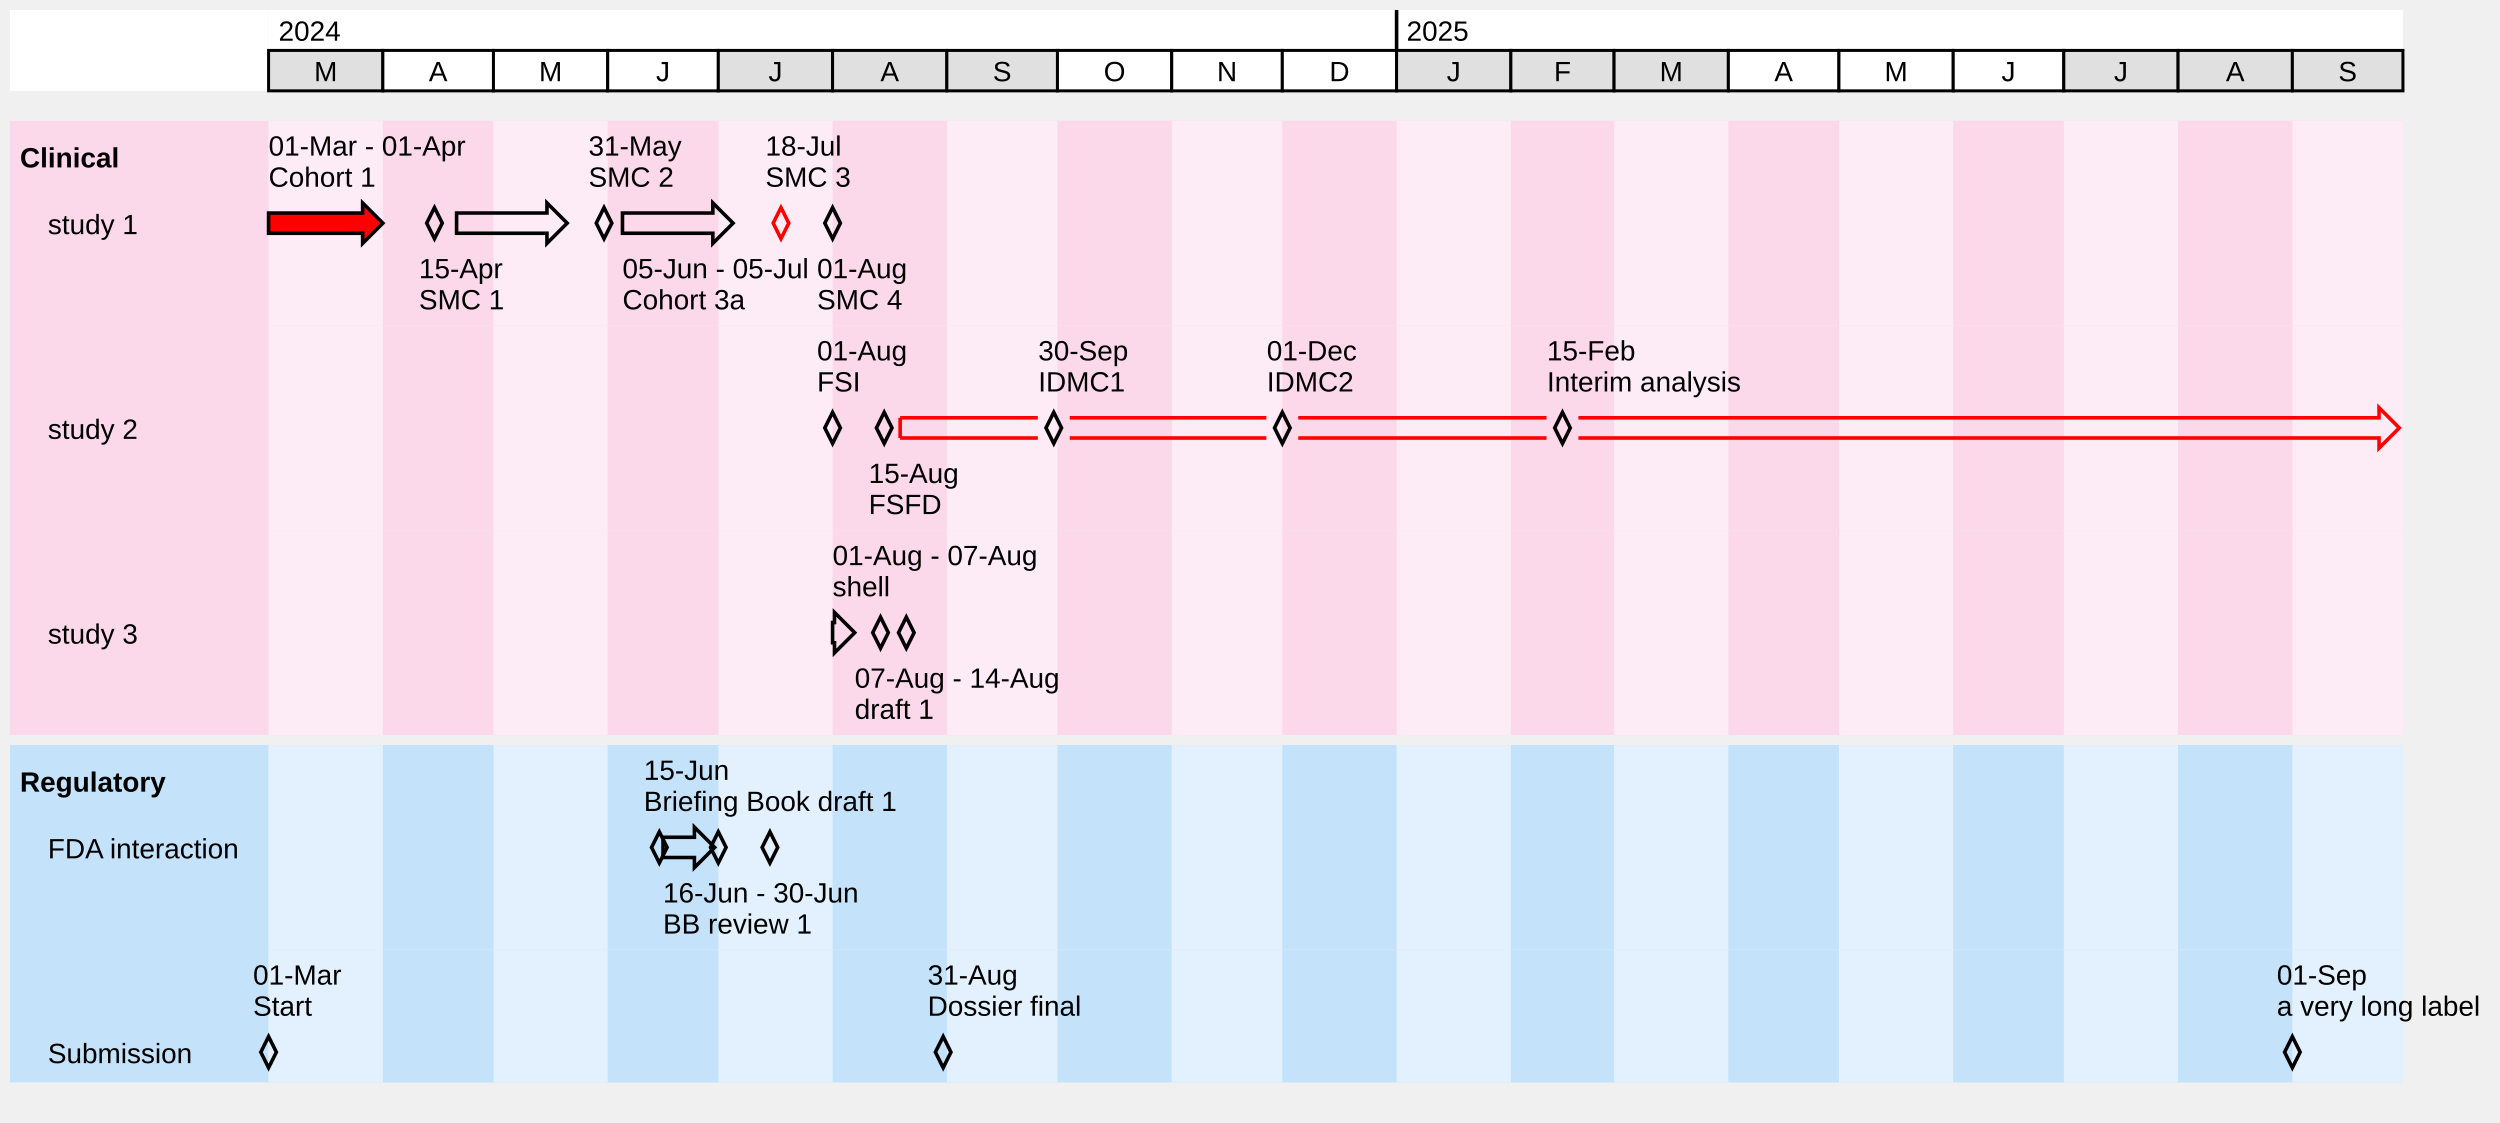
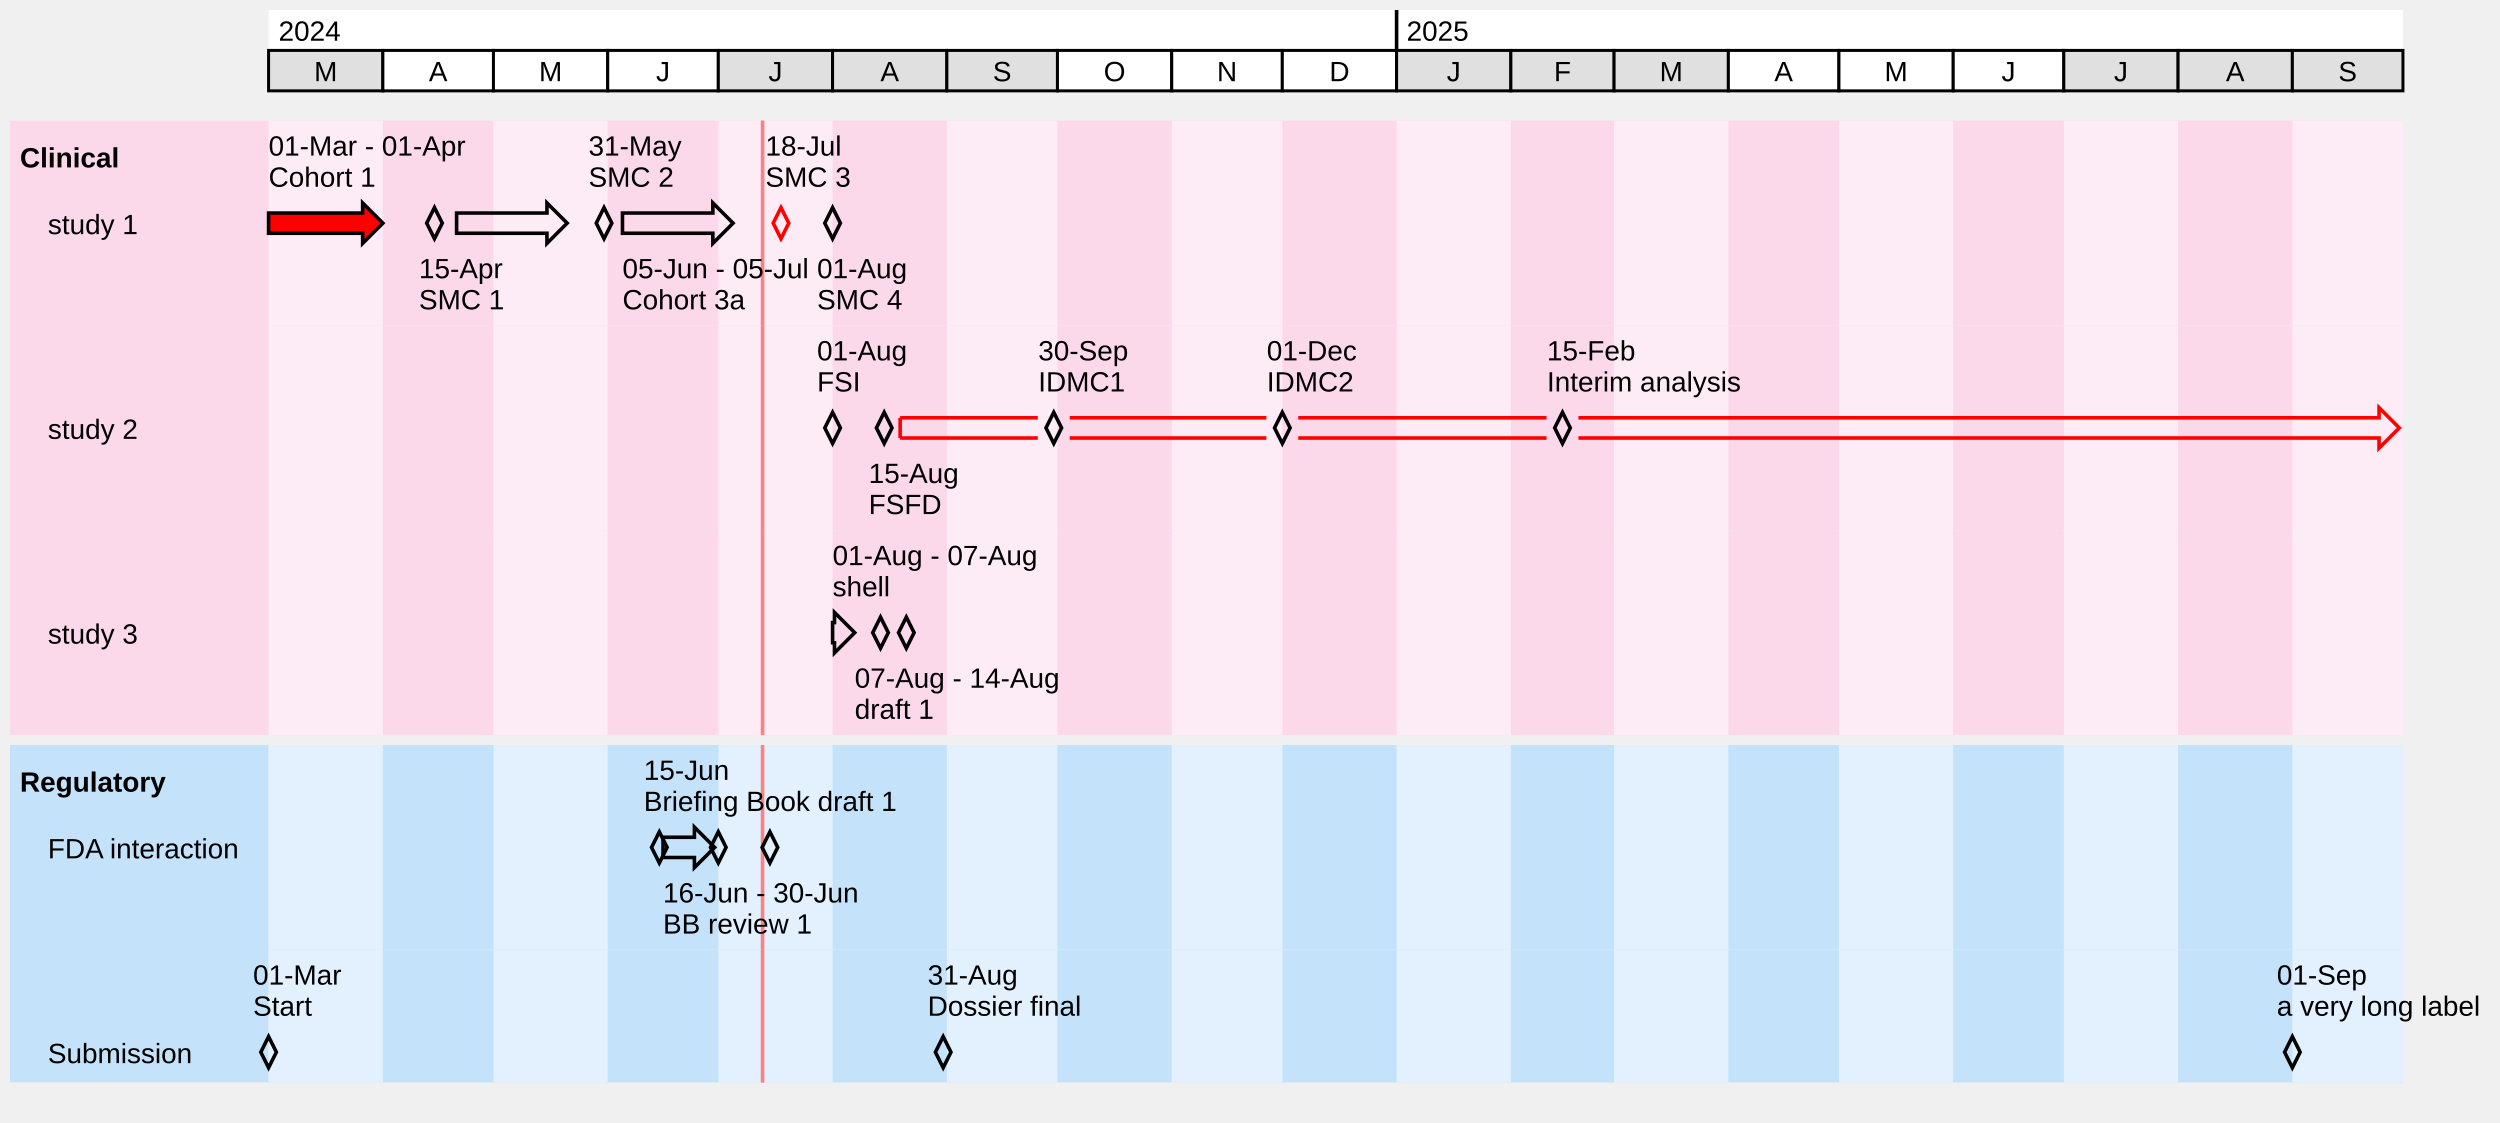
<svg xmlns="http://www.w3.org/2000/svg" width="1253.668" height="562.76" viewbox="0 0 1200 0.452">
  <style>text {font-family: Arial; font-size: 14.0px ;}</style>
-   <rect x="5" y="5" width="1200" height="40.56" style="stroke:black;  stroke-width:0; fill:#ffffff; fill-opacity:1" />
+   <rect x="5" y="5" width="1200" height="40.56" style="stroke:black;  stroke-width:0; fill:transparent; fill-opacity:1" />
  <text x="10" y="28.4" font-weight="bold" />
  <rect x="134.688" y="5" width="1070.312" height="20.28" style="stroke:black;  stroke-width:0; fill:#f0f0f0; fill-opacity:1" />
  <rect x="134.688" y="5" width="1070.312" height="20.28" style="stroke:transparent;  stroke-width:1; fill:white; fill-opacity:1" />
+   <text x="139.688" y="20.44" font-weight="normal">2024</text>
  <text x="705.345" y="20.44" font-weight="normal">2025</text>
  <line x1="700.345" y1="5" x2="700.345" y2="25.28" style="stroke:black; stroke-width:1.8; " />
-   <text x="139.688" y="20.44" font-weight="normal">2024</text>
  <text x="24.0" y="30.64" font-weight="normal" />
  <rect x="134.688" y="25.28" width="1070.312" height="20.28" style="stroke:black;  stroke-width:0; fill:#f0f0f0; fill-opacity:1" />
  <rect x="134.688" y="25.28" width="1070.312" height="20.28" style="stroke:black;  stroke-width:0; fill:white; fill-opacity:1" />
  <rect x="134.688" y="25.28" width="57.305" height="20.28" style="stroke:black;  stroke-width:1.5; fill:#e0e0e0; fill-opacity:1" />
  <text x="157.512" y="40.72" font-weight="normal">M</text>
  <rect x="191.993" y="25.28" width="55.457" height="20.28" style="stroke:black;  stroke-width:1.5; fill:white; fill-opacity:1" />
  <text x="215.049" y="40.72" font-weight="normal">A</text>
  <rect x="247.449" y="25.28" width="57.305" height="20.28" style="stroke:black;  stroke-width:1.5; fill:white; fill-opacity:1" />
  <text x="270.274" y="40.72" font-weight="normal">M</text>
  <rect x="304.754" y="25.28" width="55.457" height="20.28" style="stroke:black;  stroke-width:1.5; fill:white; fill-opacity:1" />
  <text x="328.983" y="40.72" font-weight="normal">J</text>
  <rect x="360.211" y="25.28" width="57.305" height="20.28" style="stroke:black;  stroke-width:1.5; fill:#e0e0e0; fill-opacity:1" />
  <text x="385.364" y="40.72" font-weight="normal">J</text>
  <rect x="417.516" y="25.28" width="57.305" height="20.28" style="stroke:black;  stroke-width:1.5; fill:#e0e0e0; fill-opacity:1" />
  <text x="441.497" y="40.72" font-weight="normal">A</text>
  <rect x="474.821" y="25.28" width="55.457" height="20.28" style="stroke:black;  stroke-width:1.5; fill:#e0e0e0; fill-opacity:1" />
  <text x="497.878" y="40.72" font-weight="normal">S</text>
  <rect x="530.278" y="25.28" width="57.305" height="20.28" style="stroke:black;  stroke-width:1.5; fill:white; fill-opacity:1" />
  <text x="553.485" y="40.72" font-weight="normal">O</text>
  <rect x="587.583" y="25.28" width="55.457" height="20.28" style="stroke:black;  stroke-width:1.5; fill:white; fill-opacity:1" />
  <text x="610.257" y="40.72" font-weight="normal">N</text>
  <rect x="643.04" y="25.28" width="57.305" height="20.28" style="stroke:black;  stroke-width:1.5; fill:white; fill-opacity:1" />
  <text x="666.638" y="40.72" font-weight="normal">D</text>
  <rect x="700.345" y="25.28" width="57.305" height="20.28" style="stroke:black;  stroke-width:1.5; fill:#e0e0e0; fill-opacity:1" />
  <text x="725.497" y="40.72" font-weight="normal">J</text>
  <rect x="757.65" y="25.28" width="51.759" height="20.28" style="stroke:black;  stroke-width:1.5; fill:#e0e0e0; fill-opacity:1" />
  <text x="779.256" y="40.72" font-weight="normal">F</text>
  <rect x="809.41" y="25.28" width="57.305" height="20.28" style="stroke:black;  stroke-width:1.5; fill:#e0e0e0; fill-opacity:1" />
  <text x="832.234" y="40.72" font-weight="normal">M</text>
  <rect x="866.715" y="25.28" width="55.457" height="20.28" style="stroke:black;  stroke-width:1.5; fill:white; fill-opacity:1" />
  <text x="889.771" y="40.72" font-weight="normal">A</text>
  <rect x="922.171" y="25.28" width="57.305" height="20.28" style="stroke:black;  stroke-width:1.5; fill:white; fill-opacity:1" />
  <text x="944.996" y="40.72" font-weight="normal">M</text>
  <rect x="979.476" y="25.28" width="55.457" height="20.28" style="stroke:black;  stroke-width:1.5; fill:white; fill-opacity:1" />
  <text x="1003.705" y="40.72" font-weight="normal">J</text>
  <rect x="1034.933" y="25.28" width="57.305" height="20.28" style="stroke:black;  stroke-width:1.5; fill:#e0e0e0; fill-opacity:1" />
  <text x="1060.086" y="40.72" font-weight="normal">J</text>
  <rect x="1092.238" y="25.28" width="57.305" height="20.28" style="stroke:black;  stroke-width:1.5; fill:#e0e0e0; fill-opacity:1" />
  <text x="1116.219" y="40.72" font-weight="normal">A</text>
  <rect x="1149.543" y="25.28" width="55.457" height="20.28" style="stroke:black;  stroke-width:1.5; fill:#e0e0e0; fill-opacity:1" />
  <text x="1172.6" y="40.72" font-weight="normal">S</text>
  <text x="24.0" y="50.92" font-weight="normal" />
  <rect x="5" y="60.56" width="1200" height="308.04" style="stroke:black;  stroke-width:0; fill:#fbd8ea; fill-opacity:1" />
  <text x="10" y="83.96" font-weight="bold">Clinical</text>
  <rect x="134.688" y="60.56" width="1070.312" height="102.68" style="stroke:black;  stroke-width:0; fill:#f0f0f0; fill-opacity:1" />
  <rect x="134.688" y="60.56" width="1070.312" height="102.68" style="stroke:transparent;  stroke-width:1; fill:#fbd8ea; fill-opacity:1" />
+   <line x1="382.394" y1="60.56" x2="382.394" y2="163.24" style="stroke:red; stroke-width:1.8; " />
  <rect x="134.688" y="60.56" width="57.305" height="102.68" style="stroke:black;  stroke-width:0; fill:white; fill-opacity:0.5" />
  <rect x="247.449" y="60.56" width="57.305" height="102.68" style="stroke:black;  stroke-width:0; fill:white; fill-opacity:0.5" />
  <rect x="360.211" y="60.56" width="57.305" height="102.68" style="stroke:black;  stroke-width:0; fill:white; fill-opacity:0.5" />
  <rect x="474.821" y="60.56" width="55.457" height="102.68" style="stroke:black;  stroke-width:0; fill:white; fill-opacity:0.5" />
  <rect x="587.583" y="60.56" width="55.457" height="102.68" style="stroke:black;  stroke-width:0; fill:white; fill-opacity:0.5" />
  <rect x="700.345" y="60.56" width="57.305" height="102.68" style="stroke:black;  stroke-width:0; fill:white; fill-opacity:0.5" />
  <rect x="809.41" y="60.56" width="57.305" height="102.68" style="stroke:black;  stroke-width:0; fill:white; fill-opacity:0.5" />
  <rect x="922.171" y="60.56" width="57.305" height="102.68" style="stroke:black;  stroke-width:0; fill:white; fill-opacity:0.5" />
  <rect x="1034.933" y="60.56" width="57.305" height="102.68" style="stroke:black;  stroke-width:0; fill:white; fill-opacity:0.5" />
  <rect x="1149.543" y="60.56" width="55.457" height="102.68" style="stroke:black;  stroke-width:0; fill:white; fill-opacity:0.5" />
  <path d="M134.688, 116.97 L134.688, 106.83 L181.853, 106.83 L181.853, 101.76 L191.993, 111.9 L181.853, 122.04 L181.853, 116.97 L134.688, 116.97 Z" style="stroke: black; fill: red; stroke-width:1.8; " />
  <path d="M213.969, 111.9 L217.872, 104.092 L221.776, 111.9 L217.872, 119.708 L213.969, 111.9 Z" style="stroke: black; fill: none; stroke-width:1.8; " />
  <path d="M228.964, 116.97 L228.964, 106.83 L274.28, 106.83 L274.28, 101.76 L284.42, 111.9 L274.28, 122.04 L274.28, 116.97 L228.964, 116.97 Z" style="stroke: black; fill: none; stroke-width:1.8; " />
  <path d="M299.002, 111.9 L302.906, 104.092 L306.81, 111.9 L302.906, 119.708 L299.002, 111.9 Z" style="stroke: black; fill: none; stroke-width:1.8; " />
  <path d="M312.149, 116.97 L312.149, 106.83 L357.465, 106.83 L357.465, 101.76 L367.605, 111.9 L357.465, 122.04 L357.465, 116.97 L312.149, 116.97 Z" style="stroke: black; fill: none; stroke-width:1.8; " />
  <path d="M387.733, 111.9 L391.636, 104.092 L395.54, 111.9 L391.636, 119.708 L387.733, 111.9 Z" style="stroke: red; fill: none; stroke-width:1.8; " />
  <path d="M413.612, 111.9 L417.516, 104.092 L421.42, 111.9 L417.516, 119.708 L413.612, 111.9 Z" style="stroke: black; fill: none; stroke-width:1.8; " />
  <text x="134.688" y="78.04" font-weight="normal">01-Mar - 01-Apr</text>
  <text x="134.688" y="93.64" font-weight="normal">Cohort 1</text>
  <text x="295.125" y="78.04" font-weight="normal">31-May</text>
  <text x="295.125" y="93.64" font-weight="normal">SMC 2</text>
  <text x="383.855" y="78.04" font-weight="normal">18-Jul</text>
  <text x="383.855" y="93.64" font-weight="normal">SMC 3</text>
  <text x="210.091" y="139.52" font-weight="normal">15-Apr</text>
  <text x="210.091" y="155.12" font-weight="normal">SMC 1</text>
  <text x="312.149" y="139.52" font-weight="normal">05-Jun - 05-Jul</text>
  <text x="312.149" y="155.12" font-weight="normal">Cohort 3a</text>
  <text x="409.735" y="139.52" font-weight="normal">01-Aug</text>
  <text x="409.735" y="155.12" font-weight="normal">SMC 4</text>
  <text x="24.0" y="117.4" font-weight="normal">study 1</text>
  <rect x="134.688" y="163.24" width="1070.312" height="102.68" style="stroke:black;  stroke-width:0; fill:#f0f0f0; fill-opacity:1" />
  <rect x="134.688" y="163.24" width="1070.312" height="102.68" style="stroke:transparent;  stroke-width:1; fill:#fbd8ea; fill-opacity:1" />
+   <line x1="382.394" y1="163.24" x2="382.394" y2="265.92" style="stroke:red; stroke-width:1.8; " />
  <rect x="134.688" y="163.24" width="57.305" height="102.68" style="stroke:black;  stroke-width:0; fill:white; fill-opacity:0.5" />
  <rect x="247.449" y="163.24" width="57.305" height="102.68" style="stroke:black;  stroke-width:0; fill:white; fill-opacity:0.5" />
  <rect x="360.211" y="163.24" width="57.305" height="102.68" style="stroke:black;  stroke-width:0; fill:white; fill-opacity:0.5" />
  <rect x="474.821" y="163.24" width="55.457" height="102.68" style="stroke:black;  stroke-width:0; fill:white; fill-opacity:0.5" />
  <rect x="587.583" y="163.24" width="55.457" height="102.68" style="stroke:black;  stroke-width:0; fill:white; fill-opacity:0.5" />
  <rect x="700.345" y="163.24" width="57.305" height="102.68" style="stroke:black;  stroke-width:0; fill:white; fill-opacity:0.5" />
  <rect x="809.41" y="163.24" width="57.305" height="102.68" style="stroke:black;  stroke-width:0; fill:white; fill-opacity:0.5" />
  <rect x="922.171" y="163.24" width="57.305" height="102.68" style="stroke:black;  stroke-width:0; fill:white; fill-opacity:0.5" />
  <rect x="1034.933" y="163.24" width="57.305" height="102.68" style="stroke:black;  stroke-width:0; fill:white; fill-opacity:0.5" />
  <rect x="1149.543" y="163.24" width="55.457" height="102.68" style="stroke:black;  stroke-width:0; fill:white; fill-opacity:0.5" />
  <path d="M413.612, 214.58 L417.516, 206.772 L421.42, 214.58 L417.516, 222.388 L413.612, 214.58 Z" style="stroke: black; fill: none; stroke-width:1.8; " />
  <path d="M439.492, 214.58 L443.396, 206.772 L447.3, 214.58 L443.396, 222.388 L439.492, 214.58 Z" style="stroke: black; fill: none; stroke-width:1.8; " />
  <line x1="451.396" y1="209.51" x2="520.429" y2="209.51" style="stroke:red; stroke-width:1.8; " />
  <line x1="451.396" y1="219.65" x2="520.429" y2="219.65" style="stroke:red; stroke-width:1.8; " />
  <line x1="451.396" y1="209.51" x2="451.396" y2="219.65" style="stroke:red; stroke-width:1.8; " />
  <line x1="536.429" y1="209.51" x2="635.04" y2="209.51" style="stroke:red; stroke-width:1.8; " />
  <line x1="536.429" y1="219.65" x2="635.04" y2="219.65" style="stroke:red; stroke-width:1.8; " />
  <line x1="651.04" y1="209.51" x2="775.53" y2="209.51" style="stroke:red; stroke-width:1.8; " />
  <line x1="651.04" y1="219.65" x2="775.53" y2="219.65" style="stroke:red; stroke-width:1.8; " />
  <path d="M791.53, 209.51 L1193.011, 209.51 L1193.011, 204.44 L1203.151, 214.58 L1193.011, 224.72 L1193.011, 219.65 L791.53, 219.65 " style="stroke: red; fill: none; stroke-width:1.8; " />
  <path d="M524.526, 214.58 L528.429, 206.772 L532.333, 214.58 L528.429, 222.388 L524.526, 214.58 Z" style="stroke: black; fill: none; stroke-width:1.8; " />
  <path d="M639.136, 214.58 L643.04, 206.772 L646.944, 214.58 L643.04, 222.388 L639.136, 214.58 Z" style="stroke: black; fill: none; stroke-width:1.8; " />
  <path d="M779.626, 214.58 L783.53, 206.772 L787.434, 214.58 L783.53, 222.388 L779.626, 214.58 Z" style="stroke: black; fill: none; stroke-width:1.8; " />
  <text x="409.735" y="180.72" font-weight="normal">01-Aug</text>
  <text x="409.735" y="196.32" font-weight="normal">FSI</text>
  <text x="520.648" y="180.72" font-weight="normal">30-Sep</text>
  <text x="520.648" y="196.32" font-weight="normal">IDMC1</text>
  <text x="635.258" y="180.72" font-weight="normal">01-Dec</text>
  <text x="635.258" y="196.32" font-weight="normal">IDMC2</text>
  <text x="775.749" y="180.72" font-weight="normal">15-Feb</text>
  <text x="775.749" y="196.32" font-weight="normal">Interim analysis</text>
  <text x="435.615" y="242.2" font-weight="normal">15-Aug</text>
  <text x="435.615" y="257.8" font-weight="normal">FSFD</text>
  <text x="24.0" y="220.08" font-weight="normal">study 2</text>
  <rect x="134.688" y="265.92" width="1070.312" height="102.68" style="stroke:black;  stroke-width:0; fill:#f0f0f0; fill-opacity:1" />
  <rect x="134.688" y="265.92" width="1070.312" height="102.68" style="stroke:transparent;  stroke-width:1; fill:#fbd8ea; fill-opacity:1" />
+   <line x1="382.394" y1="265.92" x2="382.394" y2="368.6" style="stroke:red; stroke-width:1.8; " />
  <rect x="134.688" y="265.92" width="57.305" height="102.68" style="stroke:black;  stroke-width:0; fill:white; fill-opacity:0.5" />
  <rect x="247.449" y="265.92" width="57.305" height="102.68" style="stroke:black;  stroke-width:0; fill:white; fill-opacity:0.5" />
  <rect x="360.211" y="265.92" width="57.305" height="102.68" style="stroke:black;  stroke-width:0; fill:white; fill-opacity:0.5" />
  <rect x="474.821" y="265.92" width="55.457" height="102.68" style="stroke:black;  stroke-width:0; fill:white; fill-opacity:0.5" />
  <rect x="587.583" y="265.92" width="55.457" height="102.68" style="stroke:black;  stroke-width:0; fill:white; fill-opacity:0.5" />
  <rect x="700.345" y="265.92" width="57.305" height="102.68" style="stroke:black;  stroke-width:0; fill:white; fill-opacity:0.5" />
  <rect x="809.41" y="265.92" width="57.305" height="102.68" style="stroke:black;  stroke-width:0; fill:white; fill-opacity:0.5" />
  <rect x="922.171" y="265.92" width="57.305" height="102.68" style="stroke:black;  stroke-width:0; fill:white; fill-opacity:0.5" />
  <rect x="1034.933" y="265.92" width="57.305" height="102.68" style="stroke:black;  stroke-width:0; fill:white; fill-opacity:0.5" />
  <rect x="1149.543" y="265.92" width="55.457" height="102.68" style="stroke:black;  stroke-width:0; fill:white; fill-opacity:0.5" />
  <path d="M417.516, 322.33 L417.516, 312.19 L418.468, 312.19 L418.468, 307.12 L428.608, 317.26 L418.468, 327.4 L418.468, 322.33 L417.516, 322.33 Z" style="stroke: black; fill: none; stroke-width:1.8; " />
  <path d="M437.643, 317.26 L441.547, 309.452 L445.451, 317.26 L441.547, 325.068 L437.643, 317.26 Z" style="stroke: black; fill: none; stroke-width:1.8; " />
  <path d="M450.583, 317.26 L454.487, 309.452 L458.391, 317.26 L454.487, 325.068 L450.583, 317.26 Z" style="stroke: black; fill: none; stroke-width:1.8; " />
  <text x="417.516" y="283.4" font-weight="normal">01-Aug - 07-Aug</text>
  <text x="417.516" y="299" font-weight="normal">shell</text>
  <text x="428.608" y="344.88" font-weight="normal">07-Aug - 14-Aug</text>
  <text x="428.608" y="360.48" font-weight="normal">draft 1</text>
  <text x="24.0" y="322.76" font-weight="normal">study 3</text>
  <rect x="5" y="373.6" width="1200" height="169.16" style="stroke:black;  stroke-width:0; fill:#c4e2fa; fill-opacity:1" />
  <text x="10" y="397.0" font-weight="bold">Regulatory</text>
  <rect x="134.688" y="373.6" width="1070.312" height="102.68" style="stroke:black;  stroke-width:0; fill:#f0f0f0; fill-opacity:1" />
  <rect x="134.688" y="373.6" width="1070.312" height="102.68" style="stroke:transparent;  stroke-width:1; fill:#c4e2fa; fill-opacity:1" />
+   <line x1="382.394" y1="373.6" x2="382.394" y2="476.28" style="stroke:red; stroke-width:1.8; " />
  <rect x="134.688" y="373.6" width="57.305" height="102.68" style="stroke:black;  stroke-width:0; fill:white; fill-opacity:0.5" />
  <rect x="247.449" y="373.6" width="57.305" height="102.68" style="stroke:black;  stroke-width:0; fill:white; fill-opacity:0.5" />
  <rect x="360.211" y="373.6" width="57.305" height="102.68" style="stroke:black;  stroke-width:0; fill:white; fill-opacity:0.5" />
  <rect x="474.821" y="373.6" width="55.457" height="102.68" style="stroke:black;  stroke-width:0; fill:white; fill-opacity:0.5" />
  <rect x="587.583" y="373.6" width="55.457" height="102.68" style="stroke:black;  stroke-width:0; fill:white; fill-opacity:0.5" />
  <rect x="700.345" y="373.6" width="57.305" height="102.68" style="stroke:black;  stroke-width:0; fill:white; fill-opacity:0.5" />
  <rect x="809.41" y="373.6" width="57.305" height="102.68" style="stroke:black;  stroke-width:0; fill:white; fill-opacity:0.5" />
  <rect x="922.171" y="373.6" width="57.305" height="102.68" style="stroke:black;  stroke-width:0; fill:white; fill-opacity:0.5" />
  <rect x="1034.933" y="373.6" width="57.305" height="102.68" style="stroke:black;  stroke-width:0; fill:white; fill-opacity:0.5" />
  <rect x="1149.543" y="373.6" width="55.457" height="102.68" style="stroke:black;  stroke-width:0; fill:white; fill-opacity:0.5" />
  <path d="M326.73, 424.94 L330.634, 417.132 L334.538, 424.94 L330.634, 432.748 L326.73, 424.94 Z" style="stroke: black; fill: none; stroke-width:1.8; " />
  <path d="M332.483, 430.01 L332.483, 419.87 L348.222, 419.87 L348.222, 414.8 L358.362, 424.94 L348.222, 435.08 L348.222, 430.01 L332.483, 430.01 Z" style="stroke: black; fill: none; stroke-width:1.8; " />
  <path d="M356.307, 424.94 L360.211, 417.132 L364.115, 424.94 L360.211, 432.748 L356.307, 424.94 Z" style="stroke: black; fill: none; stroke-width:1.8; " />
  <path d="M382.187, 424.94 L386.091, 417.132 L389.995, 424.94 L386.091, 432.748 L382.187, 424.94 Z" style="stroke: black; fill: none; stroke-width:1.8; " />
  <text x="322.853" y="391.08" font-weight="normal">15-Jun</text>
  <text x="322.853" y="406.68" font-weight="normal">Briefing Book draft 1</text>
  <text x="332.483" y="452.56" font-weight="normal">16-Jun - 30-Jun</text>
  <text x="332.483" y="468.16" font-weight="normal">BB review 1</text>
  <text x="24.0" y="430.44" font-weight="normal">FDA interaction</text>
  <rect x="134.688" y="476.28" width="1070.312" height="66.48" style="stroke:black;  stroke-width:0; fill:#f0f0f0; fill-opacity:1" />
  <rect x="134.688" y="476.28" width="1070.312" height="66.48" style="stroke:transparent;  stroke-width:1; fill:#c4e2fa; fill-opacity:1" />
+   <line x1="382.394" y1="476.28" x2="382.394" y2="542.76" style="stroke:red; stroke-width:1.8; " />
  <rect x="134.688" y="476.28" width="57.305" height="66.48" style="stroke:black;  stroke-width:0; fill:white; fill-opacity:0.5" />
  <rect x="247.449" y="476.28" width="57.305" height="66.48" style="stroke:black;  stroke-width:0; fill:white; fill-opacity:0.5" />
  <rect x="360.211" y="476.28" width="57.305" height="66.48" style="stroke:black;  stroke-width:0; fill:white; fill-opacity:0.5" />
  <rect x="474.821" y="476.28" width="55.457" height="66.48" style="stroke:black;  stroke-width:0; fill:white; fill-opacity:0.5" />
  <rect x="587.583" y="476.28" width="55.457" height="66.48" style="stroke:black;  stroke-width:0; fill:white; fill-opacity:0.5" />
  <rect x="700.345" y="476.28" width="57.305" height="66.48" style="stroke:black;  stroke-width:0; fill:white; fill-opacity:0.5" />
  <rect x="809.41" y="476.28" width="57.305" height="66.48" style="stroke:black;  stroke-width:0; fill:white; fill-opacity:0.5" />
  <rect x="922.171" y="476.28" width="57.305" height="66.48" style="stroke:black;  stroke-width:0; fill:white; fill-opacity:0.5" />
  <rect x="1034.933" y="476.28" width="57.305" height="66.48" style="stroke:black;  stroke-width:0; fill:white; fill-opacity:0.5" />
  <rect x="1149.543" y="476.28" width="55.457" height="66.48" style="stroke:black;  stroke-width:0; fill:white; fill-opacity:0.5" />
  <path d="M130.784, 527.62 L134.688, 519.812 L138.591, 527.62 L134.688, 535.428 L130.784, 527.62 Z" style="stroke: black; fill: none; stroke-width:1.8; " />
  <path d="M469.069, 527.62 L472.973, 519.812 L476.877, 527.62 L472.973, 535.428 L469.069, 527.62 Z" style="stroke: black; fill: none; stroke-width:1.8; " />
  <path d="M1145.639, 527.62 L1149.543, 519.812 L1153.447, 527.62 L1149.543, 535.428 L1145.639, 527.62 Z" style="stroke: black; fill: none; stroke-width:1.8; " />
  <text x="126.906" y="493.76" font-weight="normal">01-Mar</text>
  <text x="126.906" y="509.36" font-weight="normal">Start</text>
  <text x="465.192" y="493.76" font-weight="normal">31-Aug</text>
  <text x="465.192" y="509.36" font-weight="normal">Dossier final</text>
  <text x="1141.762" y="493.76" font-weight="normal">01-Sep</text>
  <text x="1141.762" y="509.36" font-weight="normal">a very long label</text>
  <text x="24.0" y="533.12" font-weight="normal">Submission</text>
</svg>
